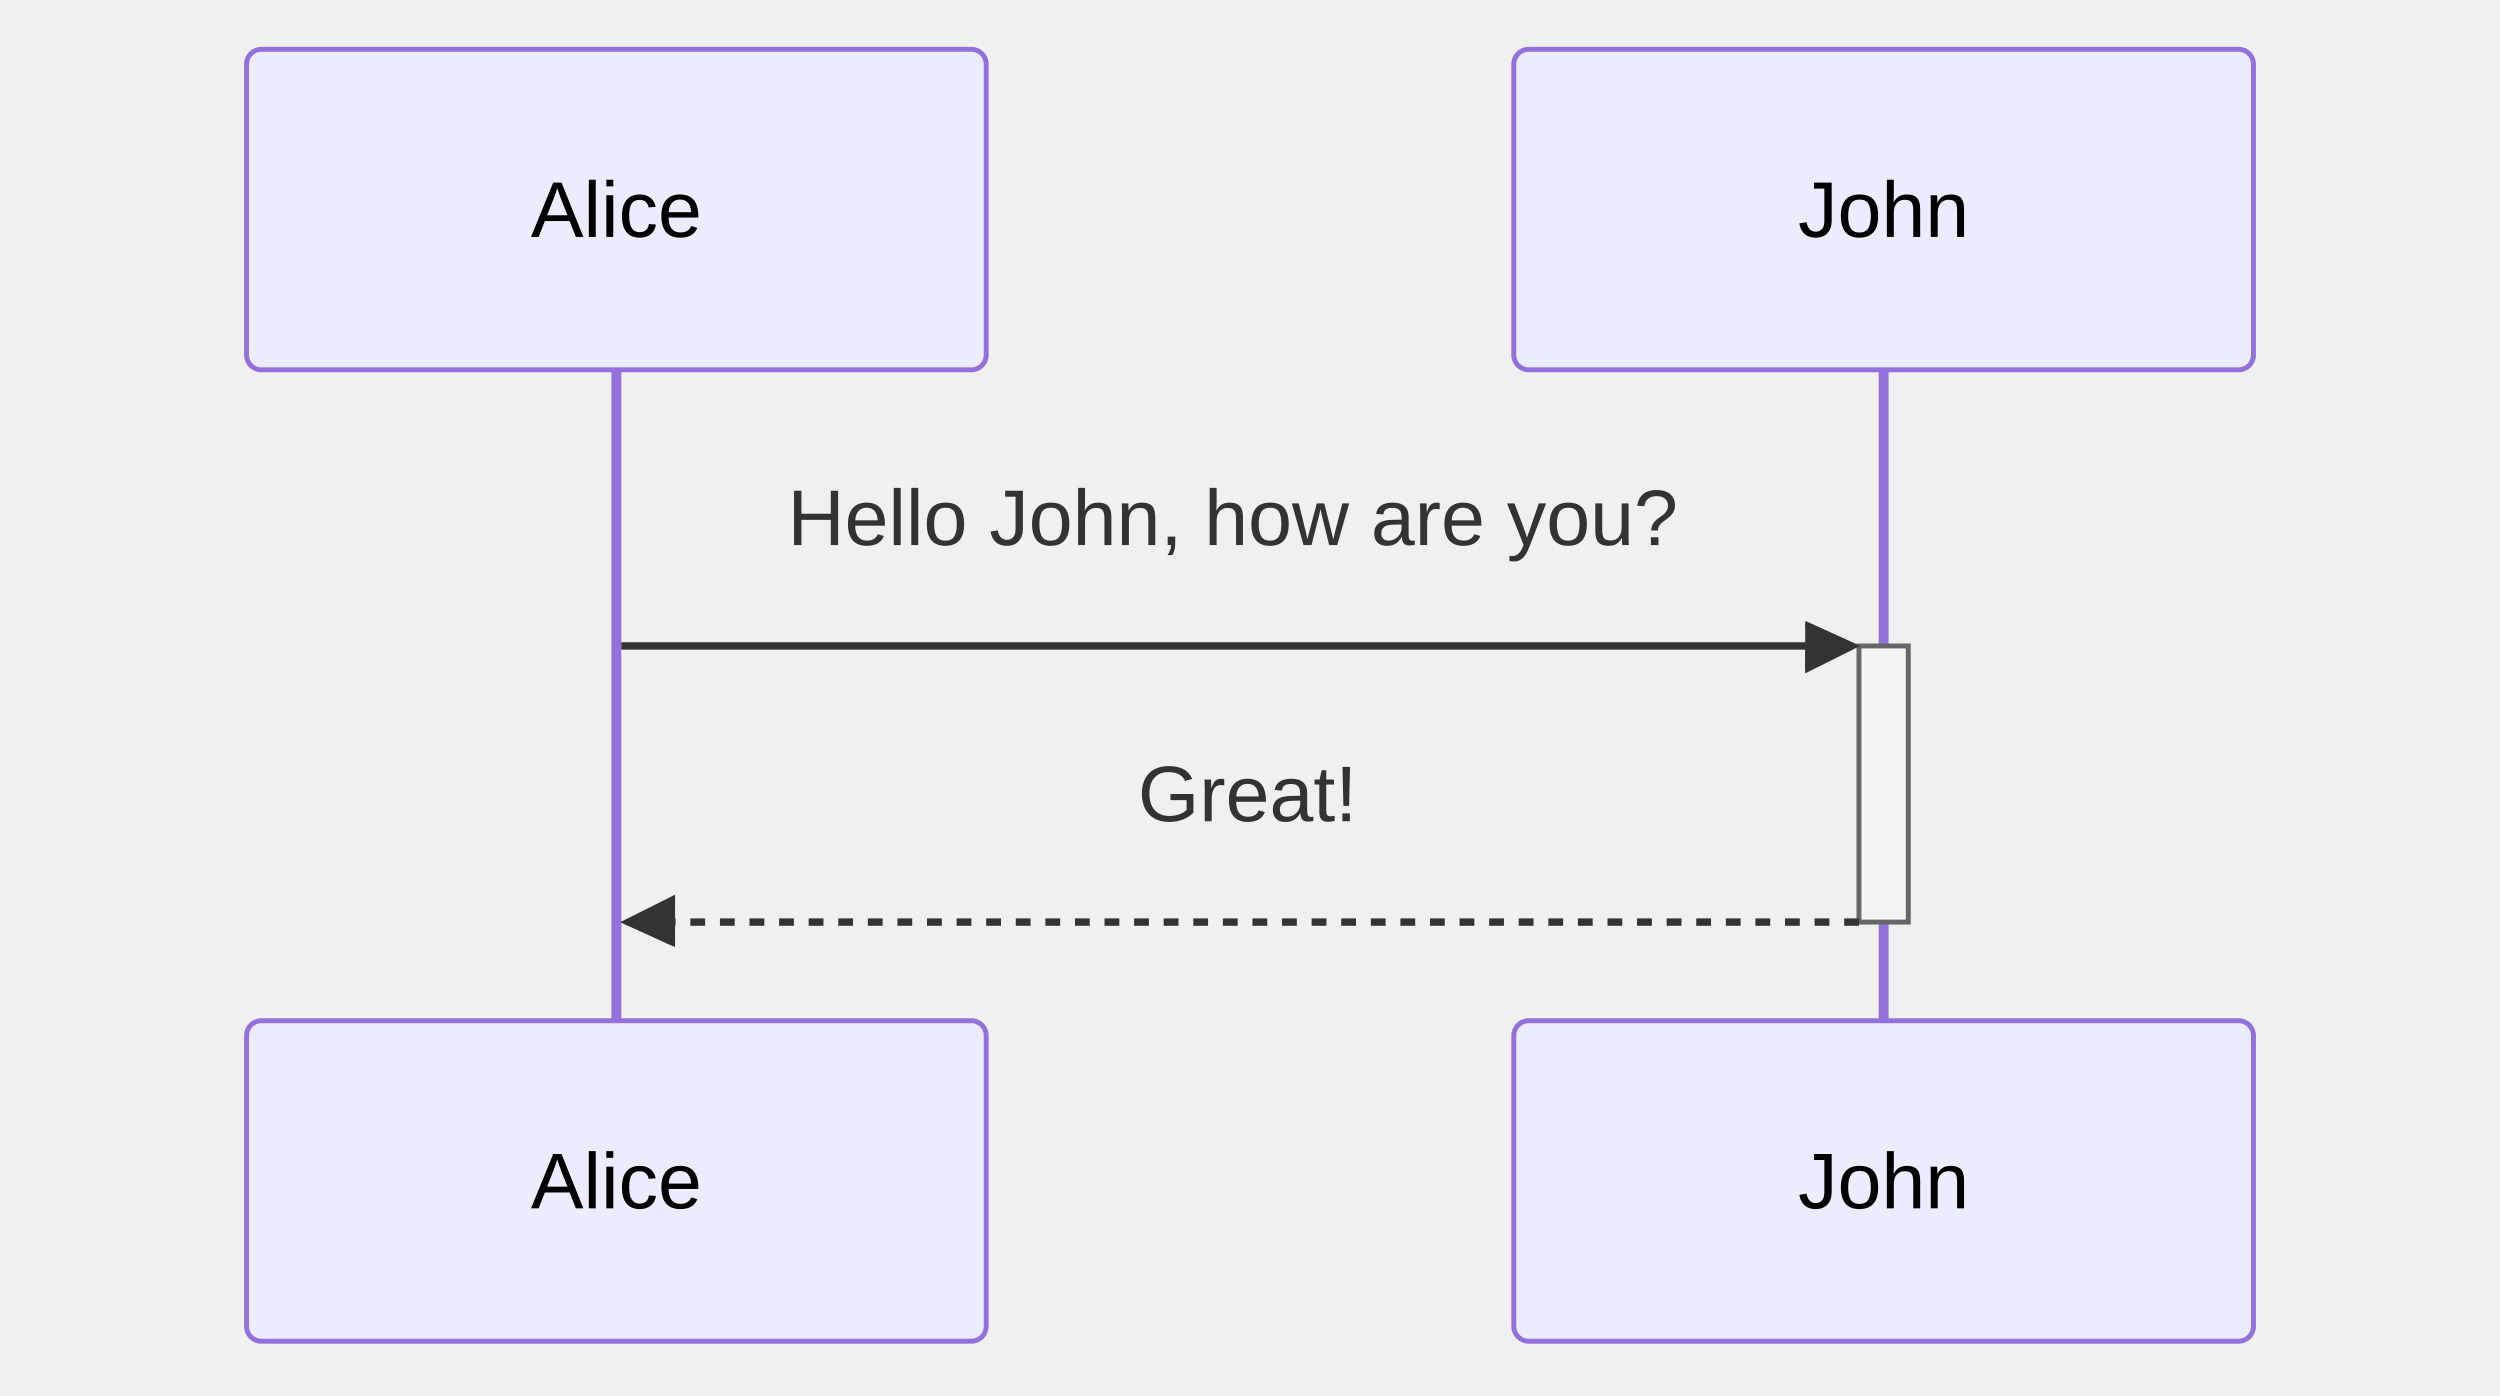
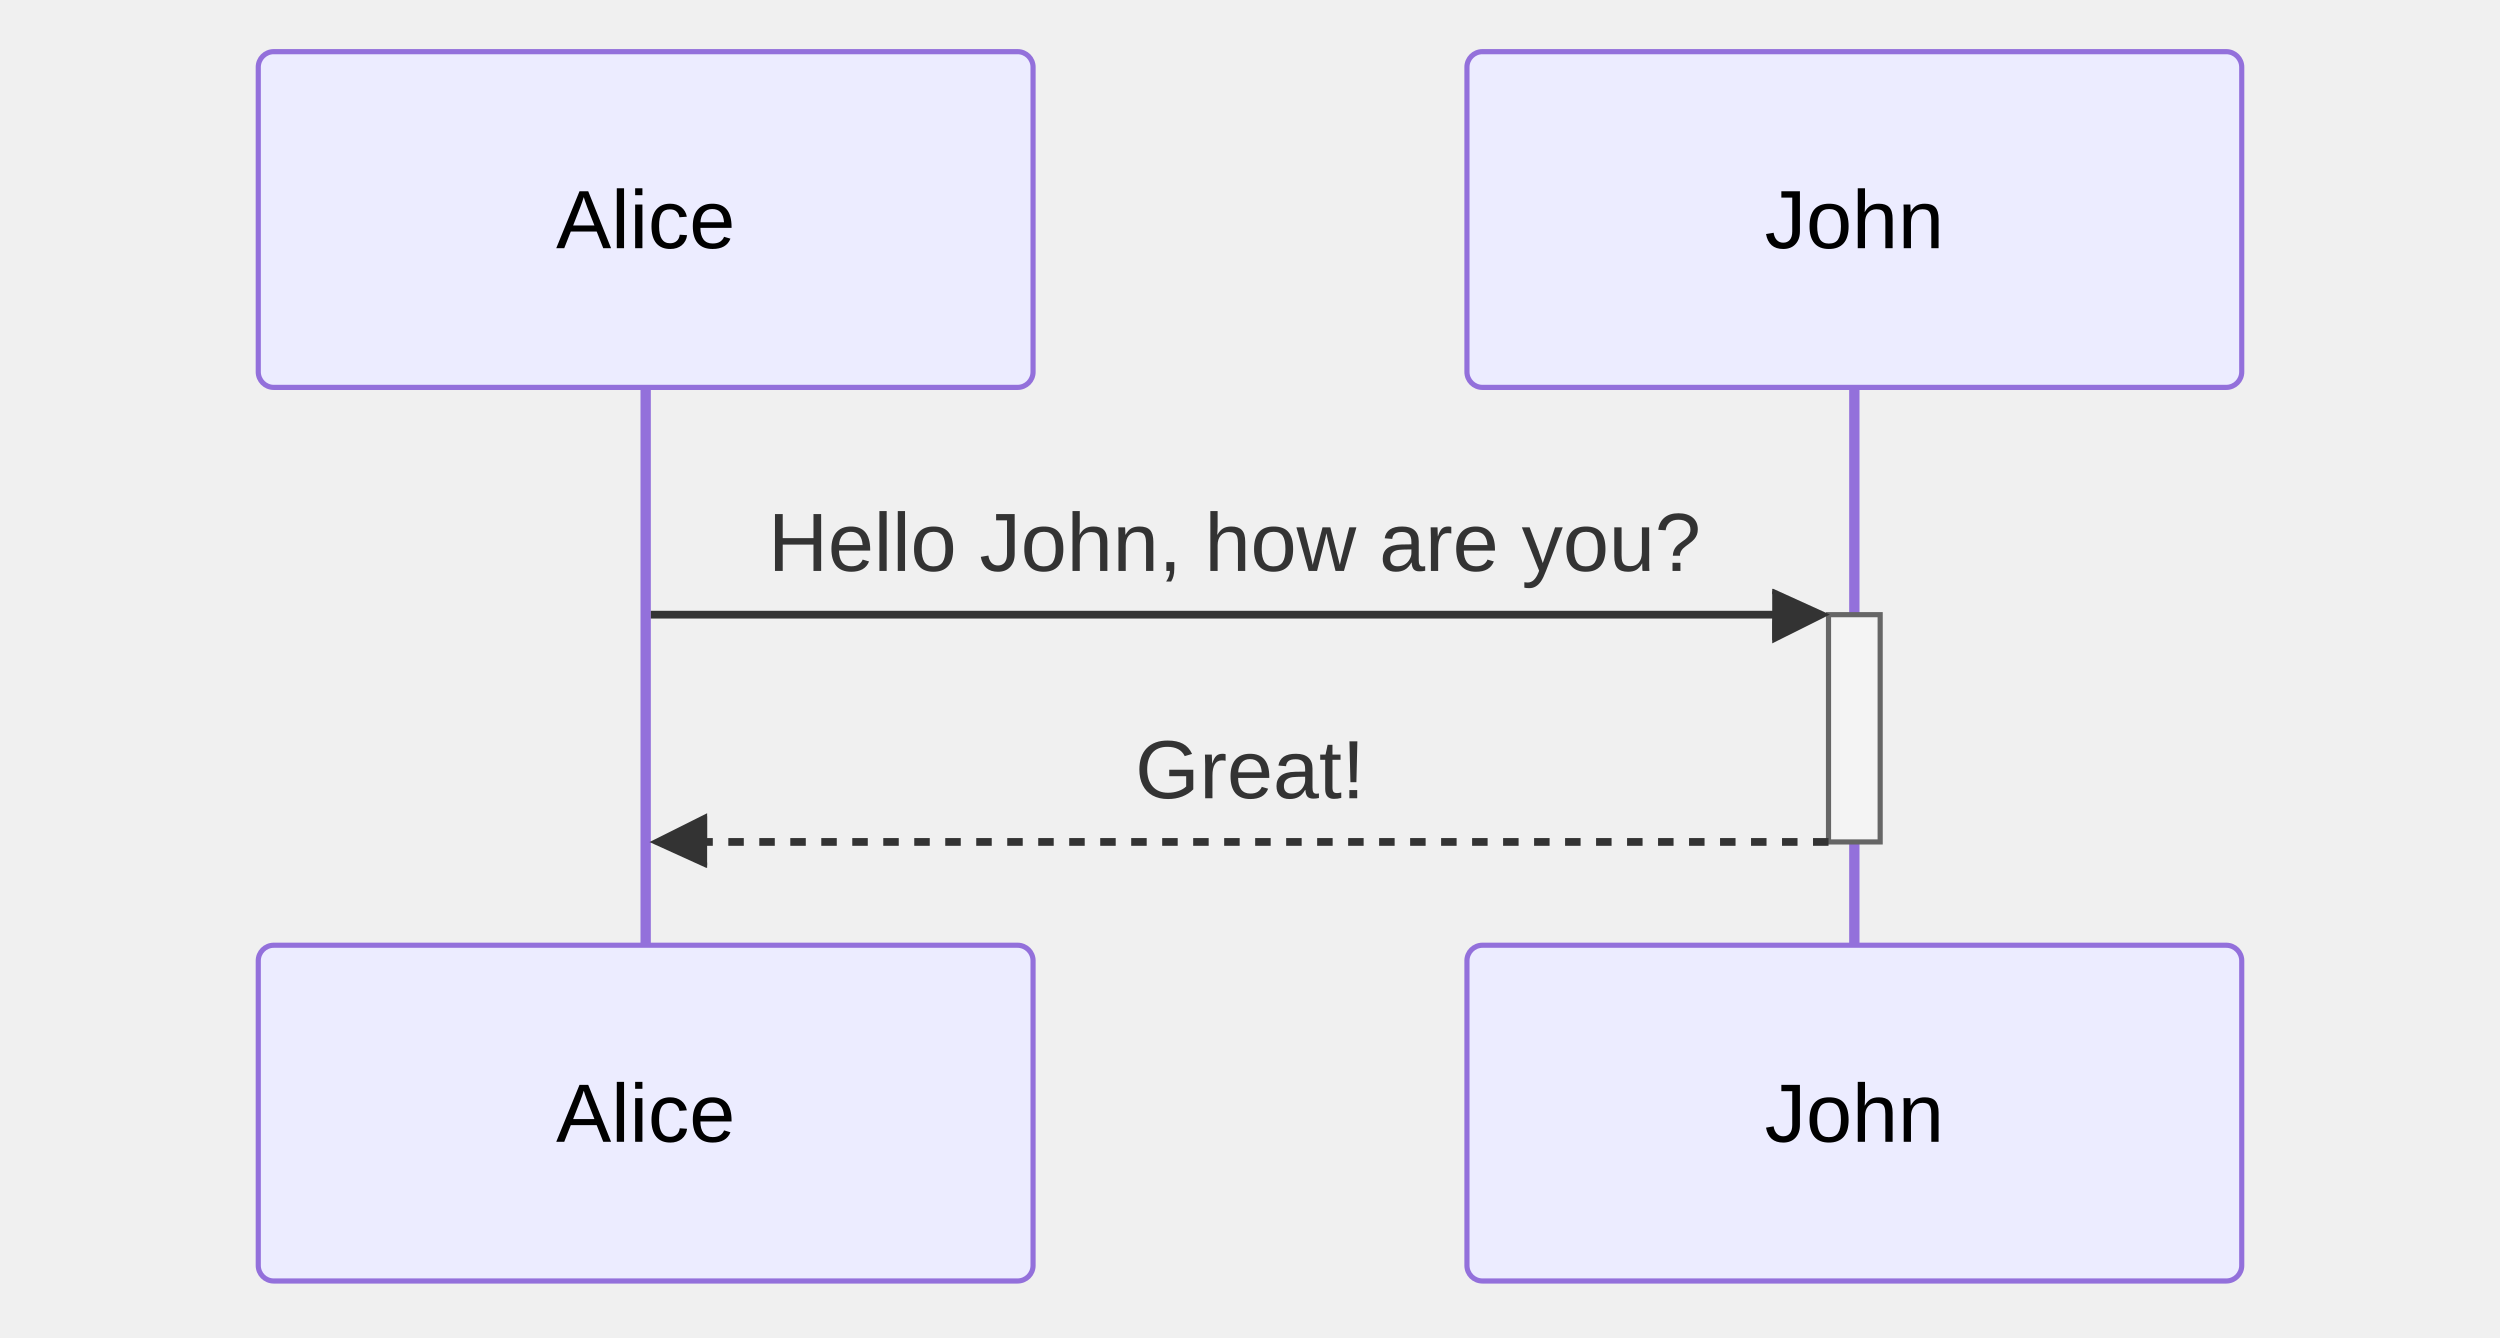
- <svg xmlns="http://www.w3.org/2000/svg" id="upstream_docs_sequencediagram_activations_032" width="100%" style="max-width: 507px; background-color: white;" viewBox="-50 -10 507 283" role="graphics-document document" aria-roledescription="sequence">
+ <svg xmlns="http://www.w3.org/2000/svg" id="upstream_docs_sequencediagram_activations_032" width="100%" style="max-width: 484px; background-color: white;" viewBox="-50 -10 484 259" role="graphics-document document" aria-roledescription="sequence">
  <g>
-     <rect x="257" y="197" fill="#eaeaea" stroke="#666" width="150" height="65" name="John" rx="3" ry="3" class="actor actor-bottom" />
-     <text x="332" y="229.5" dominant-baseline="central" alignment-baseline="central" class="actor actor-box" style="text-anchor: middle; font-size: 16px; font-weight: 400;">
-       <tspan x="332" dy="0">John</tspan>
+     <rect x="234" y="173" fill="#eaeaea" stroke="#666" width="150" height="65" name="John" rx="3" ry="3" class="actor actor-bottom" />
+     <text x="309" y="205.5" dominant-baseline="central" alignment-baseline="central" class="actor actor-box" style="text-anchor: middle; font-size: 16px; font-weight: 400;">
+       <tspan x="309" dy="0">John</tspan>
    </text>
  </g>
  <g>
-     <rect x="0" y="197" fill="#eaeaea" stroke="#666" width="150" height="65" name="Alice" rx="3" ry="3" class="actor actor-bottom" />
-     <text x="75" y="229.5" dominant-baseline="central" alignment-baseline="central" class="actor actor-box" style="text-anchor: middle; font-size: 16px; font-weight: 400;">
+     <rect x="0" y="173" fill="#eaeaea" stroke="#666" width="150" height="65" name="Alice" rx="3" ry="3" class="actor actor-bottom" />
+     <text x="75" y="205.5" dominant-baseline="central" alignment-baseline="central" class="actor actor-box" style="text-anchor: middle; font-size: 16px; font-weight: 400;">
      <tspan x="75" dy="0">Alice</tspan>
    </text>
  </g>
  <g>
-     <line id="actor1" x1="332" y1="65" x2="332" y2="197" class="actor-line 200" stroke-width="0.5px" stroke="#999" name="John" data-et="life-line" data-id="John" />
+     <line id="actor1" x1="309" y1="65" x2="309" y2="173" class="actor-line 200" stroke-width="0.5px" stroke="#999" name="John" data-et="life-line" data-id="John" />
    <g id="root-1" data-et="participant" data-type="participant" data-id="John">
-       <rect x="257" y="0" fill="#eaeaea" stroke="#666" width="150" height="65" name="John" rx="3" ry="3" class="actor actor-top" />
-       <text x="332" y="32.5" dominant-baseline="central" alignment-baseline="central" class="actor actor-box" style="text-anchor: middle; font-size: 16px; font-weight: 400;">
-         <tspan x="332" dy="0">John</tspan>
+       <rect x="234" y="0" fill="#eaeaea" stroke="#666" width="150" height="65" name="John" rx="3" ry="3" class="actor actor-top" />
+       <text x="309" y="32.5" dominant-baseline="central" alignment-baseline="central" class="actor actor-box" style="text-anchor: middle; font-size: 16px; font-weight: 400;">
+         <tspan x="309" dy="0">John</tspan>
      </text>
    </g>
  </g>
  <g>
-     <line id="actor0" x1="75" y1="65" x2="75" y2="197" class="actor-line 200" stroke-width="0.5px" stroke="#999" name="Alice" data-et="life-line" data-id="Alice" />
+     <line id="actor0" x1="75" y1="65" x2="75" y2="173" class="actor-line 200" stroke-width="0.5px" stroke="#999" name="Alice" data-et="life-line" data-id="Alice" />
    <g id="root-0" data-et="participant" data-type="participant" data-id="Alice">
      <rect x="0" y="0" fill="#eaeaea" stroke="#666" width="150" height="65" name="Alice" rx="3" ry="3" class="actor actor-top" />
      <text x="75" y="32.5" dominant-baseline="central" alignment-baseline="central" class="actor actor-box" style="text-anchor: middle; font-size: 16px; font-weight: 400;">
        <tspan x="75" dy="0">Alice</tspan>
      </text>
    </g>
  </g>
  <style>#upstream_docs_sequencediagram_activations_032{font-family:"trebuchet ms",verdana,arial,sans-serif;font-size:16px;fill:#333;}@keyframes edge-animation-frame{from{stroke-dashoffset:0;}}@keyframes dash{to{stroke-dashoffset:0;}}#upstream_docs_sequencediagram_activations_032 .edge-animation-slow{stroke-dasharray:9,5!important;stroke-dashoffset:900;animation:dash 50s linear infinite;stroke-linecap:round;}#upstream_docs_sequencediagram_activations_032 .edge-animation-fast{stroke-dasharray:9,5!important;stroke-dashoffset:900;animation:dash 20s linear infinite;stroke-linecap:round;}#upstream_docs_sequencediagram_activations_032 .error-icon{fill:#552222;}#upstream_docs_sequencediagram_activations_032 .error-text{fill:#552222;stroke:#552222;}#upstream_docs_sequencediagram_activations_032 .edge-thickness-normal{stroke-width:1px;}#upstream_docs_sequencediagram_activations_032 .edge-thickness-thick{stroke-width:3.5px;}#upstream_docs_sequencediagram_activations_032 .edge-pattern-solid{stroke-dasharray:0;}#upstream_docs_sequencediagram_activations_032 .edge-thickness-invisible{stroke-width:0;fill:none;}#upstream_docs_sequencediagram_activations_032 .edge-pattern-dashed{stroke-dasharray:3;}#upstream_docs_sequencediagram_activations_032 .edge-pattern-dotted{stroke-dasharray:2;}#upstream_docs_sequencediagram_activations_032 .marker{fill:#333333;stroke:#333333;}#upstream_docs_sequencediagram_activations_032 .marker.cross{stroke:#333333;}#upstream_docs_sequencediagram_activations_032 svg{font-family:"trebuchet ms",verdana,arial,sans-serif;font-size:16px;}#upstream_docs_sequencediagram_activations_032 p{margin:0;}#upstream_docs_sequencediagram_activations_032 .actor{stroke:#9370DB;fill:#ECECFF;stroke-width:1;}#upstream_docs_sequencediagram_activations_032 rect.actor.outer-path[data-look="neo"]{filter:drop-shadow(1px 2px 2px rgba(185, 185, 185, 1));}#upstream_docs_sequencediagram_activations_032 rect.note[data-look="neo"]{stroke:#aaaa33;fill:#fff5ad;filter:drop-shadow(1px 2px 2px rgba(185, 185, 185, 1));}#upstream_docs_sequencediagram_activations_032 text.actor&gt;tspan{fill:black;stroke:none;}#upstream_docs_sequencediagram_activations_032 .actor-line{stroke:#9370DB;}#upstream_docs_sequencediagram_activations_032 .innerArc{stroke-width:1.5;stroke-dasharray:none;}#upstream_docs_sequencediagram_activations_032 .messageLine0{stroke-width:1.5;stroke-dasharray:none;stroke:#333;}#upstream_docs_sequencediagram_activations_032 .messageLine1{stroke-width:1.5;stroke-dasharray:2,2;stroke:#333;}#upstream_docs_sequencediagram_activations_032 [id$="-arrowhead"] path{fill:#333;stroke:#333;}#upstream_docs_sequencediagram_activations_032 .sequenceNumber{fill:white;}#upstream_docs_sequencediagram_activations_032 [id$="-sequencenumber"]{fill:#333;}#upstream_docs_sequencediagram_activations_032 [id$="-crosshead"] path{fill:#333;stroke:#333;}#upstream_docs_sequencediagram_activations_032 .messageText{fill:#333;stroke:none;}#upstream_docs_sequencediagram_activations_032 .labelBox{stroke:#9370DB;fill:#ECECFF;filter:none;}#upstream_docs_sequencediagram_activations_032 .labelText,#upstream_docs_sequencediagram_activations_032 .labelText&gt;tspan{fill:black;stroke:none;}#upstream_docs_sequencediagram_activations_032 .loopText,#upstream_docs_sequencediagram_activations_032 .loopText&gt;tspan{fill:black;stroke:none;}#upstream_docs_sequencediagram_activations_032 .sectionTitle,#upstream_docs_sequencediagram_activations_032 .sectionTitle&gt;tspan{fill:black;stroke:none;}#upstream_docs_sequencediagram_activations_032 .loopLine{stroke-width:2px;stroke-dasharray:2,2;stroke:#9370DB;fill:#9370DB;}#upstream_docs_sequencediagram_activations_032 .note{stroke:#aaaa33;fill:#fff5ad;}#upstream_docs_sequencediagram_activations_032 .noteText,#upstream_docs_sequencediagram_activations_032 .noteText&gt;tspan{fill:black;stroke:none;font-weight:normal;}#upstream_docs_sequencediagram_activations_032 .activation0{fill:#f4f4f4;stroke:#666;}#upstream_docs_sequencediagram_activations_032 .activation1{fill:#f4f4f4;stroke:#666;}#upstream_docs_sequencediagram_activations_032 .activation2{fill:#f4f4f4;stroke:#666;}#upstream_docs_sequencediagram_activations_032 .actorPopupMenu{position:absolute;}#upstream_docs_sequencediagram_activations_032 .actorPopupMenuPanel{position:absolute;fill:#ECECFF;box-shadow:0px 8px 16px 0px rgba(0,0,0,0.2);filter:drop-shadow(3px 5px 2px rgb(0 0 0 / 0.4));}#upstream_docs_sequencediagram_activations_032 .actor-man circle,#upstream_docs_sequencediagram_activations_032 line{fill:#ECECFF;stroke-width:2px;}#upstream_docs_sequencediagram_activations_032 g rect.rect{filter:drop-shadow(1px 2px 2px rgba(185, 185, 185, 1));stroke:#9370DB;}#upstream_docs_sequencediagram_activations_032 .node .neo-node{stroke:#9370DB;}#upstream_docs_sequencediagram_activations_032 [data-look="neo"].node rect,#upstream_docs_sequencediagram_activations_032 [data-look="neo"].cluster rect,#upstream_docs_sequencediagram_activations_032 [data-look="neo"].node polygon{stroke:#9370DB;filter:drop-shadow(1px 2px 2px rgba(185, 185, 185, 1));}#upstream_docs_sequencediagram_activations_032 [data-look="neo"].swimlane.cluster rect{filter:none;}#upstream_docs_sequencediagram_activations_032 [data-look="neo"].node path{stroke:#9370DB;stroke-width:1px;}#upstream_docs_sequencediagram_activations_032 [data-look="neo"].node .outer-path{filter:drop-shadow(1px 2px 2px rgba(185, 185, 185, 1));}#upstream_docs_sequencediagram_activations_032 [data-look="neo"].node .neo-line path{stroke:#9370DB;filter:none;}#upstream_docs_sequencediagram_activations_032 [data-look="neo"].node circle{stroke:#9370DB;filter:drop-shadow(1px 2px 2px rgba(185, 185, 185, 1));}#upstream_docs_sequencediagram_activations_032 [data-look="neo"].node circle .state-start{fill:#000000;}#upstream_docs_sequencediagram_activations_032 [data-look="neo"].icon-shape .icon{fill:#9370DB;filter:drop-shadow(1px 2px 2px rgba(185, 185, 185, 1));}#upstream_docs_sequencediagram_activations_032 [data-look="neo"].icon-shape .icon-neo path{stroke:#9370DB;filter:drop-shadow(1px 2px 2px rgba(185, 185, 185, 1));}#upstream_docs_sequencediagram_activations_032 :root{--mermaid-font-family:"trebuchet ms",verdana,arial,sans-serif;}</style>
  <g />
  <defs>
    <symbol id="upstream_docs_sequencediagram_activations_032-computer" width="24" height="24">
      <path transform="scale(.5)" d="M2 2v13h20v-13h-20zm18 11h-16v-9h16v9zm-10.228 6l.466-1h3.524l.467 1h-4.457zm14.228 3h-24l2-6h2.104l-1.33 4h18.45l-1.297-4h2.073l2 6zm-5-10h-14v-7h14v7z" />
    </symbol>
  </defs>
  <defs>
    <symbol id="upstream_docs_sequencediagram_activations_032-database" fill-rule="evenodd" clip-rule="evenodd">
      <path transform="scale(.5)" d="M12.258.001l.256.004.255.005.253.008.251.01.249.012.247.015.246.016.242.019.241.02.239.023.236.024.233.027.231.028.229.031.225.032.223.034.22.036.217.038.214.04.211.041.208.043.205.045.201.046.198.048.194.05.191.051.187.053.183.054.18.056.175.057.172.059.168.06.163.061.16.063.155.064.15.066.074.033.073.033.071.034.07.034.069.035.068.035.067.035.066.035.064.036.064.036.062.036.06.036.06.037.058.037.058.037.055.038.055.038.053.038.052.038.051.039.05.039.048.039.047.039.045.04.044.04.043.04.041.04.04.041.039.041.037.041.036.041.034.041.033.042.032.042.03.042.029.042.027.042.026.043.024.043.023.043.021.043.02.043.018.044.017.043.015.044.013.044.012.044.011.045.009.044.007.045.006.045.004.045.002.045.001.045v17l-.001.045-.002.045-.004.045-.006.045-.007.045-.009.044-.011.045-.012.044-.013.044-.015.044-.017.043-.018.044-.02.043-.021.043-.023.043-.024.043-.026.043-.027.042-.029.042-.03.042-.032.042-.033.042-.034.041-.036.041-.037.041-.039.041-.04.041-.041.04-.043.04-.044.04-.045.04-.047.039-.048.039-.05.039-.051.039-.052.038-.053.038-.055.038-.055.038-.058.037-.058.037-.06.037-.06.036-.062.036-.064.036-.064.036-.066.035-.067.035-.068.035-.069.035-.07.034-.071.034-.073.033-.074.033-.15.066-.155.064-.16.063-.163.061-.168.06-.172.059-.175.057-.18.056-.183.054-.187.053-.191.051-.194.05-.198.048-.201.046-.205.045-.208.043-.211.041-.214.04-.217.038-.22.036-.223.034-.225.032-.229.031-.231.028-.233.027-.236.024-.239.023-.241.02-.242.019-.246.016-.247.015-.249.012-.251.01-.253.008-.255.005-.256.004-.258.001-.258-.001-.256-.004-.255-.005-.253-.008-.251-.01-.249-.012-.247-.015-.245-.016-.243-.019-.241-.02-.238-.023-.236-.024-.234-.027-.231-.028-.228-.031-.226-.032-.223-.034-.22-.036-.217-.038-.214-.04-.211-.041-.208-.043-.204-.045-.201-.046-.198-.048-.195-.05-.19-.051-.187-.053-.184-.054-.179-.056-.176-.057-.172-.059-.167-.06-.164-.061-.159-.063-.155-.064-.151-.066-.074-.033-.072-.033-.072-.034-.07-.034-.069-.035-.068-.035-.067-.035-.066-.035-.064-.036-.063-.036-.062-.036-.061-.036-.06-.037-.058-.037-.057-.037-.056-.038-.055-.038-.053-.038-.052-.038-.051-.039-.049-.039-.049-.039-.046-.039-.046-.04-.044-.04-.043-.04-.041-.04-.04-.041-.039-.041-.037-.041-.036-.041-.034-.041-.033-.042-.032-.042-.03-.042-.029-.042-.027-.042-.026-.043-.024-.043-.023-.043-.021-.043-.02-.043-.018-.044-.017-.043-.015-.044-.013-.044-.012-.044-.011-.045-.009-.044-.007-.045-.006-.045-.004-.045-.002-.045-.001-.045v-17l.001-.045.002-.045.004-.045.006-.045.007-.045.009-.044.011-.045.012-.044.013-.044.015-.044.017-.043.018-.044.02-.043.021-.043.023-.043.024-.043.026-.043.027-.042.029-.042.03-.042.032-.042.033-.042.034-.041.036-.041.037-.041.039-.041.04-.041.041-.04.043-.04.044-.04.046-.04.046-.039.049-.039.049-.039.051-.039.052-.038.053-.038.055-.038.056-.038.057-.037.058-.037.06-.037.061-.036.062-.036.063-.036.064-.036.066-.035.067-.035.068-.035.069-.035.07-.034.072-.034.072-.033.074-.033.151-.066.155-.064.159-.063.164-.061.167-.06.172-.059.176-.057.179-.056.184-.054.187-.053.19-.051.195-.05.198-.048.201-.046.204-.045.208-.043.211-.041.214-.04.217-.038.22-.036.223-.034.226-.032.228-.031.231-.028.234-.027.236-.024.238-.023.241-.02.243-.019.245-.016.247-.015.249-.012.251-.01.253-.008.255-.005.256-.004.258-.001.258.001zm-9.258 20.499v.01l.001.021.003.021.004.022.005.021.006.022.007.022.009.023.01.022.011.023.012.023.013.023.015.023.016.024.017.023.018.024.019.024.021.024.022.025.023.024.024.025.052.049.056.05.061.051.066.051.07.051.075.051.079.052.084.052.088.052.092.052.097.052.102.051.105.052.11.052.114.051.119.051.123.051.127.05.131.05.135.05.139.048.144.049.147.047.152.047.155.047.16.045.163.045.167.043.171.043.176.041.178.041.183.039.187.039.19.037.194.035.197.035.202.033.204.031.209.03.212.029.216.027.219.025.222.024.226.021.23.02.233.018.236.016.24.015.243.012.246.01.249.008.253.005.256.004.259.001.26-.001.257-.004.254-.005.25-.008.247-.011.244-.012.241-.014.237-.016.233-.018.231-.021.226-.021.224-.024.22-.026.216-.027.212-.028.21-.031.205-.031.202-.034.198-.034.194-.036.191-.037.187-.039.183-.04.179-.04.175-.042.172-.043.168-.044.163-.045.16-.046.155-.046.152-.047.148-.048.143-.049.139-.049.136-.05.131-.05.126-.05.123-.051.118-.052.114-.051.11-.052.106-.052.101-.052.096-.052.092-.052.088-.053.083-.051.079-.052.074-.052.07-.051.065-.051.06-.051.056-.05.051-.05.023-.024.023-.025.021-.024.02-.024.019-.024.018-.024.017-.024.015-.023.014-.024.013-.023.012-.023.01-.023.01-.022.008-.022.006-.022.006-.022.004-.022.004-.021.001-.021.001-.021v-4.127l-.077.055-.08.053-.083.054-.085.053-.087.052-.09.052-.093.051-.095.05-.097.05-.1.049-.102.049-.105.048-.106.047-.109.047-.111.046-.114.045-.115.045-.118.044-.12.043-.122.042-.124.042-.126.041-.128.04-.13.04-.132.038-.134.038-.135.037-.138.037-.139.035-.142.035-.143.034-.144.033-.147.032-.148.031-.15.03-.151.03-.153.029-.154.027-.156.027-.158.026-.159.025-.161.024-.162.023-.163.022-.165.021-.166.02-.167.019-.169.018-.169.017-.171.016-.173.015-.173.014-.175.013-.175.012-.177.011-.178.01-.179.008-.179.008-.181.006-.182.005-.182.004-.184.003-.184.002h-.37l-.184-.002-.184-.003-.182-.004-.182-.005-.181-.006-.179-.008-.179-.008-.178-.01-.176-.011-.176-.012-.175-.013-.173-.014-.172-.015-.171-.016-.17-.017-.169-.018-.167-.019-.166-.02-.165-.021-.163-.022-.162-.023-.161-.024-.159-.025-.157-.026-.156-.027-.155-.027-.153-.029-.151-.03-.15-.03-.148-.031-.146-.032-.145-.033-.143-.034-.141-.035-.14-.035-.137-.037-.136-.037-.134-.038-.132-.038-.13-.04-.128-.04-.126-.041-.124-.042-.122-.042-.12-.044-.117-.043-.116-.045-.113-.045-.112-.046-.109-.047-.106-.047-.105-.048-.102-.049-.1-.049-.097-.05-.095-.05-.093-.052-.09-.051-.087-.052-.085-.053-.083-.054-.08-.054-.077-.054v4.127zm0-5.654v.011l.001.021.003.021.004.021.005.022.006.022.007.022.009.022.01.022.011.023.012.023.013.023.015.024.016.023.017.024.018.024.019.024.021.024.022.024.023.025.024.024.052.05.056.05.061.05.066.051.07.051.075.052.079.051.084.052.088.052.092.052.097.052.102.052.105.052.11.051.114.051.119.052.123.05.127.051.131.05.135.049.139.049.144.048.147.048.152.047.155.046.16.045.163.045.167.044.171.042.176.042.178.04.183.04.187.038.19.037.194.036.197.034.202.033.204.032.209.03.212.028.216.027.219.025.222.024.226.022.23.02.233.018.236.016.24.014.243.012.246.01.249.008.253.006.256.003.259.001.26-.001.257-.003.254-.006.25-.008.247-.01.244-.012.241-.015.237-.016.233-.018.231-.02.226-.022.224-.024.22-.025.216-.027.212-.029.21-.03.205-.032.202-.033.198-.035.194-.036.191-.037.187-.039.183-.039.179-.041.175-.042.172-.043.168-.044.163-.045.16-.045.155-.047.152-.047.148-.048.143-.048.139-.05.136-.049.131-.05.126-.051.123-.051.118-.051.114-.052.11-.052.106-.052.101-.052.096-.052.092-.052.088-.052.083-.052.079-.052.074-.051.07-.052.065-.051.06-.05.056-.051.051-.049.023-.025.023-.024.021-.025.02-.024.019-.024.018-.024.017-.024.015-.023.014-.023.013-.024.012-.022.01-.023.01-.023.008-.022.006-.022.006-.022.004-.021.004-.022.001-.021.001-.021v-4.139l-.077.054-.08.054-.083.054-.085.052-.087.053-.09.051-.093.051-.095.051-.097.05-.1.049-.102.049-.105.048-.106.047-.109.047-.111.046-.114.045-.115.044-.118.044-.12.044-.122.042-.124.042-.126.041-.128.04-.13.039-.132.039-.134.038-.135.037-.138.036-.139.036-.142.035-.143.033-.144.033-.147.033-.148.031-.15.03-.151.03-.153.028-.154.028-.156.027-.158.026-.159.025-.161.024-.162.023-.163.022-.165.021-.166.02-.167.019-.169.018-.169.017-.171.016-.173.015-.173.014-.175.013-.175.012-.177.011-.178.009-.179.009-.179.007-.181.007-.182.005-.182.004-.184.003-.184.002h-.37l-.184-.002-.184-.003-.182-.004-.182-.005-.181-.007-.179-.007-.179-.009-.178-.009-.176-.011-.176-.012-.175-.013-.173-.014-.172-.015-.171-.016-.17-.017-.169-.018-.167-.019-.166-.02-.165-.021-.163-.022-.162-.023-.161-.024-.159-.025-.157-.026-.156-.027-.155-.028-.153-.028-.151-.03-.15-.03-.148-.031-.146-.033-.145-.033-.143-.033-.141-.035-.14-.036-.137-.036-.136-.037-.134-.038-.132-.039-.13-.039-.128-.04-.126-.041-.124-.042-.122-.043-.12-.043-.117-.044-.116-.044-.113-.046-.112-.046-.109-.046-.106-.047-.105-.048-.102-.049-.1-.049-.097-.05-.095-.051-.093-.051-.09-.051-.087-.053-.085-.052-.083-.054-.08-.054-.077-.054v4.139zm0-5.666v.011l.001.02.003.022.004.021.005.022.006.021.007.022.009.023.01.022.011.023.012.023.013.023.015.023.016.024.017.024.018.023.019.024.021.025.022.024.023.024.024.025.052.05.056.05.061.05.066.051.07.051.075.052.079.051.084.052.088.052.092.052.097.052.102.052.105.051.11.052.114.051.119.051.123.051.127.05.131.05.135.05.139.049.144.048.147.048.152.047.155.046.16.045.163.045.167.043.171.043.176.042.178.04.183.04.187.038.19.037.194.036.197.034.202.033.204.032.209.03.212.028.216.027.219.025.222.024.226.021.23.02.233.018.236.017.24.014.243.012.246.01.249.008.253.006.256.003.259.001.26-.001.257-.003.254-.006.25-.008.247-.01.244-.013.241-.014.237-.016.233-.018.231-.02.226-.022.224-.024.22-.025.216-.027.212-.029.21-.03.205-.032.202-.033.198-.035.194-.036.191-.037.187-.039.183-.039.179-.041.175-.042.172-.043.168-.044.163-.045.16-.045.155-.047.152-.047.148-.048.143-.049.139-.049.136-.049.131-.051.126-.05.123-.051.118-.052.114-.051.11-.052.106-.052.101-.052.096-.052.092-.052.088-.052.083-.052.079-.052.074-.052.07-.051.065-.051.06-.051.056-.05.051-.049.023-.025.023-.025.021-.024.02-.024.019-.024.018-.024.017-.024.015-.023.014-.024.013-.023.012-.023.01-.022.01-.023.008-.022.006-.022.006-.022.004-.022.004-.021.001-.021.001-.021v-4.153l-.077.054-.08.054-.083.053-.085.053-.087.053-.09.051-.093.051-.095.051-.097.05-.1.049-.102.048-.105.048-.106.048-.109.046-.111.046-.114.046-.115.044-.118.044-.12.043-.122.043-.124.042-.126.041-.128.04-.13.039-.132.039-.134.038-.135.037-.138.036-.139.036-.142.034-.143.034-.144.033-.147.032-.148.032-.15.03-.151.03-.153.028-.154.028-.156.027-.158.026-.159.024-.161.024-.162.023-.163.023-.165.021-.166.02-.167.019-.169.018-.169.017-.171.016-.173.015-.173.014-.175.013-.175.012-.177.01-.178.01-.179.009-.179.007-.181.006-.182.006-.182.004-.184.003-.184.001-.185.001-.185-.001-.184-.001-.184-.003-.182-.004-.182-.006-.181-.006-.179-.007-.179-.009-.178-.01-.176-.01-.176-.012-.175-.013-.173-.014-.172-.015-.171-.016-.17-.017-.169-.018-.167-.019-.166-.02-.165-.021-.163-.023-.162-.023-.161-.024-.159-.024-.157-.026-.156-.027-.155-.028-.153-.028-.151-.03-.15-.03-.148-.032-.146-.032-.145-.033-.143-.034-.141-.034-.14-.036-.137-.036-.136-.037-.134-.038-.132-.039-.13-.039-.128-.041-.126-.041-.124-.041-.122-.043-.12-.043-.117-.044-.116-.044-.113-.046-.112-.046-.109-.046-.106-.048-.105-.048-.102-.048-.1-.05-.097-.049-.095-.051-.093-.051-.09-.052-.087-.052-.085-.053-.083-.053-.08-.054-.077-.054v4.153zm8.74-8.179l-.257.004-.254.005-.25.008-.247.011-.244.012-.241.014-.237.016-.233.018-.231.021-.226.022-.224.023-.22.026-.216.027-.212.028-.21.031-.205.032-.202.033-.198.034-.194.036-.191.038-.187.038-.183.04-.179.041-.175.042-.172.043-.168.043-.163.045-.16.046-.155.046-.152.048-.148.048-.143.048-.139.049-.136.05-.131.05-.126.051-.123.051-.118.051-.114.052-.11.052-.106.052-.101.052-.096.052-.092.052-.088.052-.083.052-.079.052-.074.051-.07.052-.065.051-.06.05-.056.05-.051.05-.023.025-.023.024-.021.024-.02.025-.019.024-.018.024-.017.023-.015.024-.014.023-.013.023-.012.023-.01.023-.01.022-.008.022-.006.023-.006.021-.004.022-.004.021-.001.021-.001.021.001.021.001.021.004.021.004.022.006.021.006.023.008.022.01.022.01.023.012.023.013.023.014.023.015.024.017.023.018.024.019.024.02.025.021.024.023.024.023.025.051.05.056.05.06.05.065.051.07.052.074.051.079.052.083.052.088.052.092.052.096.052.101.052.106.052.11.052.114.052.118.051.123.051.126.051.131.05.136.05.139.049.143.048.148.048.152.048.155.046.16.046.163.045.168.043.172.043.175.042.179.041.183.04.187.038.191.038.194.036.198.034.202.033.205.032.21.031.212.028.216.027.22.026.224.023.226.022.231.021.233.018.237.016.241.014.244.012.247.011.25.008.254.005.257.004.26.001.26-.001.257-.004.254-.005.25-.008.247-.011.244-.012.241-.014.237-.016.233-.018.231-.021.226-.022.224-.023.22-.026.216-.027.212-.028.21-.031.205-.032.202-.033.198-.034.194-.036.191-.038.187-.038.183-.04.179-.041.175-.042.172-.043.168-.043.163-.045.16-.046.155-.046.152-.048.148-.048.143-.048.139-.049.136-.05.131-.05.126-.051.123-.051.118-.051.114-.052.11-.052.106-.052.101-.052.096-.052.092-.052.088-.052.083-.052.079-.052.074-.051.07-.052.065-.051.06-.05.056-.05.051-.05.023-.025.023-.024.021-.024.02-.025.019-.024.018-.024.017-.023.015-.024.014-.023.013-.023.012-.023.01-.023.01-.022.008-.022.006-.023.006-.021.004-.022.004-.021.001-.021.001-.021-.001-.021-.001-.021-.004-.021-.004-.022-.006-.021-.006-.023-.008-.022-.01-.022-.01-.023-.012-.023-.013-.023-.014-.023-.015-.024-.017-.023-.018-.024-.019-.024-.02-.025-.021-.024-.023-.024-.023-.025-.051-.05-.056-.05-.06-.05-.065-.051-.07-.052-.074-.051-.079-.052-.083-.052-.088-.052-.092-.052-.096-.052-.101-.052-.106-.052-.11-.052-.114-.052-.118-.051-.123-.051-.126-.051-.131-.05-.136-.05-.139-.049-.143-.048-.148-.048-.152-.048-.155-.046-.16-.046-.163-.045-.168-.043-.172-.043-.175-.042-.179-.041-.183-.04-.187-.038-.191-.038-.194-.036-.198-.034-.202-.033-.205-.032-.21-.031-.212-.028-.216-.027-.22-.026-.224-.023-.226-.022-.231-.021-.233-.018-.237-.016-.241-.014-.244-.012-.247-.011-.25-.008-.254-.005-.257-.004-.26-.001-.26.001z" />
    </symbol>
  </defs>
  <defs>
    <symbol id="upstream_docs_sequencediagram_activations_032-clock" width="24" height="24">
      <path transform="scale(.5)" d="M12 2c5.514 0 10 4.486 10 10s-4.486 10-10 10-10-4.486-10-10 4.486-10 10-10zm0-2c-6.627 0-12 5.373-12 12s5.373 12 12 12 12-5.373 12-12-5.373-12-12-12zm5.848 12.459c.202.038.202.333.001.372-1.907.361-6.045 1.111-6.547 1.111-.719 0-1.301-.582-1.301-1.301 0-.512.77-5.447 1.125-7.445.034-.192.312-.181.343.014l.985 6.238 5.394 1.011z" />
    </symbol>
  </defs>
  <defs>
    <marker id="upstream_docs_sequencediagram_activations_032-arrowhead" refX="7.9" refY="5" markerUnits="userSpaceOnUse" markerWidth="12" markerHeight="12" orient="auto-start-reverse">
      <path d="M -1 0 L 10 5 L 0 10 z" />
    </marker>
  </defs>
  <defs>
    <marker id="upstream_docs_sequencediagram_activations_032-crosshead" markerWidth="15" markerHeight="8" orient="auto" refX="4" refY="4.5">
      <path fill="none" stroke="#000000" stroke-width="1pt" d="M 1,2 L 6,7 M 6,2 L 1,7" style="stroke-dasharray: 0, 0;" />
    </marker>
  </defs>
  <defs>
    <marker id="upstream_docs_sequencediagram_activations_032-filled-head" refX="15.5" refY="7" markerWidth="20" markerHeight="28" orient="auto">
      <path d="M 18,7 L9,13 L14,7 L9,1 Z" />
    </marker>
  </defs>
  <defs>
    <marker id="upstream_docs_sequencediagram_activations_032-sequencenumber" refX="15" refY="15" markerWidth="60" markerHeight="40" orient="auto">
      <circle cx="15" cy="15" r="6" />
    </marker>
  </defs>
  <defs>
    <marker id="upstream_docs_sequencediagram_activations_032-solidTopArrowHead" refX="7.9" refY="7.25" markerUnits="userSpaceOnUse" markerWidth="12" markerHeight="12" orient="auto-start-reverse">
      <path d="M 0 0 L 10 8 L 0 8 z" />
    </marker>
  </defs>
  <defs>
    <marker id="upstream_docs_sequencediagram_activations_032-solidBottomArrowHead" refX="7.9" refY="0.75" markerUnits="userSpaceOnUse" markerWidth="12" markerHeight="12" orient="auto-start-reverse">
      <path d="M 0 0 L 10 0 L 0 8 z" />
    </marker>
  </defs>
  <defs>
    <marker id="upstream_docs_sequencediagram_activations_032-stickTopArrowHead" refX="7.5" refY="7" markerUnits="userSpaceOnUse" markerWidth="12" markerHeight="12" orient="auto-start-reverse">
      <path d="M 0 0 L 7 7" stroke="black" stroke-width="1.5" fill="none" />
    </marker>
  </defs>
  <defs>
    <marker id="upstream_docs_sequencediagram_activations_032-stickBottomArrowHead" refX="7.5" refY="0" markerUnits="userSpaceOnUse" markerWidth="12" markerHeight="12" orient="auto-start-reverse">
      <path d="M 0 7 L 7 0" stroke="black" stroke-width="1.5" fill="none" />
    </marker>
  </defs>
  <g>
-     <rect x="327" y="121" fill="#EDF2AE" stroke="#666" width="10" height="56" class="activation0" />
+     <rect x="304" y="109" fill="#EDF2AE" stroke="#666" width="10" height="44" class="activation0" />
  </g>
-   <text x="200" y="80" text-anchor="middle" dominant-baseline="middle" alignment-baseline="middle" class="messageText" dy="1em" style="font-size: 16px; font-weight: 400;">Hello John, how are you?</text>
-   <line x1="76" y1="121" x2="324" y2="121" class="messageLine0" data-et="message" data-id="i0" data-from="Alice" data-to="John" stroke-width="2" stroke="none" marker-end="url(#upstream_docs_sequencediagram_activations_032-arrowhead)" style="fill: none;" />
-   <text x="203" y="136" text-anchor="middle" dominant-baseline="middle" alignment-baseline="middle" class="messageText" dy="1em" style="font-size: 16px; font-weight: 400;">Great!</text>
-   <line x1="327" y1="177" x2="79" y2="177" class="messageLine1" data-et="message" data-id="i2" data-from="John" data-to="Alice" stroke-width="2" stroke="none" marker-end="url(#upstream_docs_sequencediagram_activations_032-arrowhead)" style="stroke-dasharray: 3, 3; fill: none;" />
+   <text x="189" y="80" text-anchor="middle" dominant-baseline="middle" alignment-baseline="middle" class="messageText" dy="1em" style="font-size: 16px; font-weight: 400;">Hello John, how are you?</text>
+   <line x1="76" y1="109" x2="301" y2="109" class="messageLine0" data-et="message" data-id="i0" data-from="Alice" data-to="John" stroke-width="2" stroke="none" marker-end="url(#upstream_docs_sequencediagram_activations_032-arrowhead)" style="fill: none;" />
+   <text x="192" y="124" text-anchor="middle" dominant-baseline="middle" alignment-baseline="middle" class="messageText" dy="1em" style="font-size: 16px; font-weight: 400;">Great!</text>
+   <line x1="304" y1="153" x2="79" y2="153" class="messageLine1" data-et="message" data-id="i2" data-from="John" data-to="Alice" stroke-width="2" stroke="none" marker-end="url(#upstream_docs_sequencediagram_activations_032-arrowhead)" style="stroke-dasharray: 3, 3; fill: none;" />
</svg>
